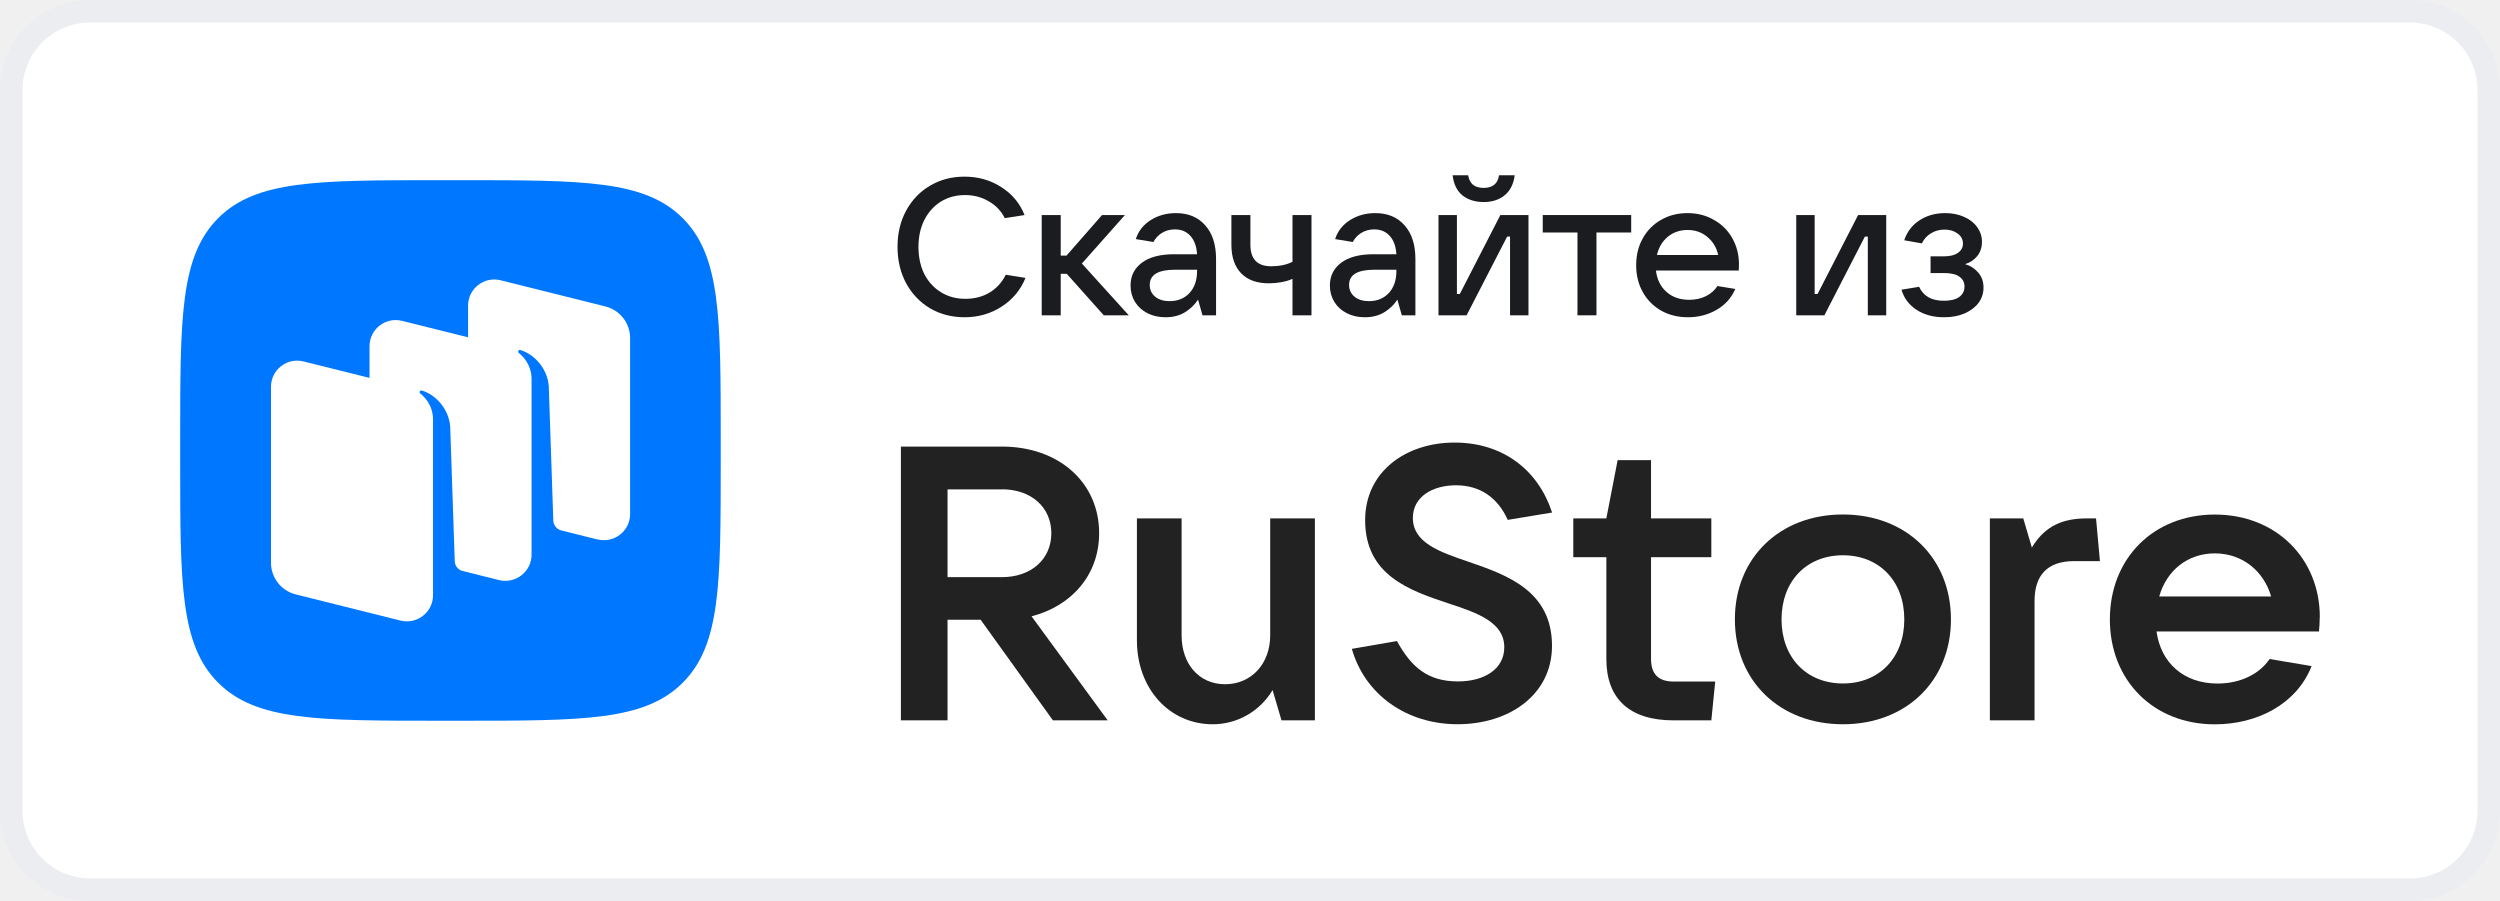
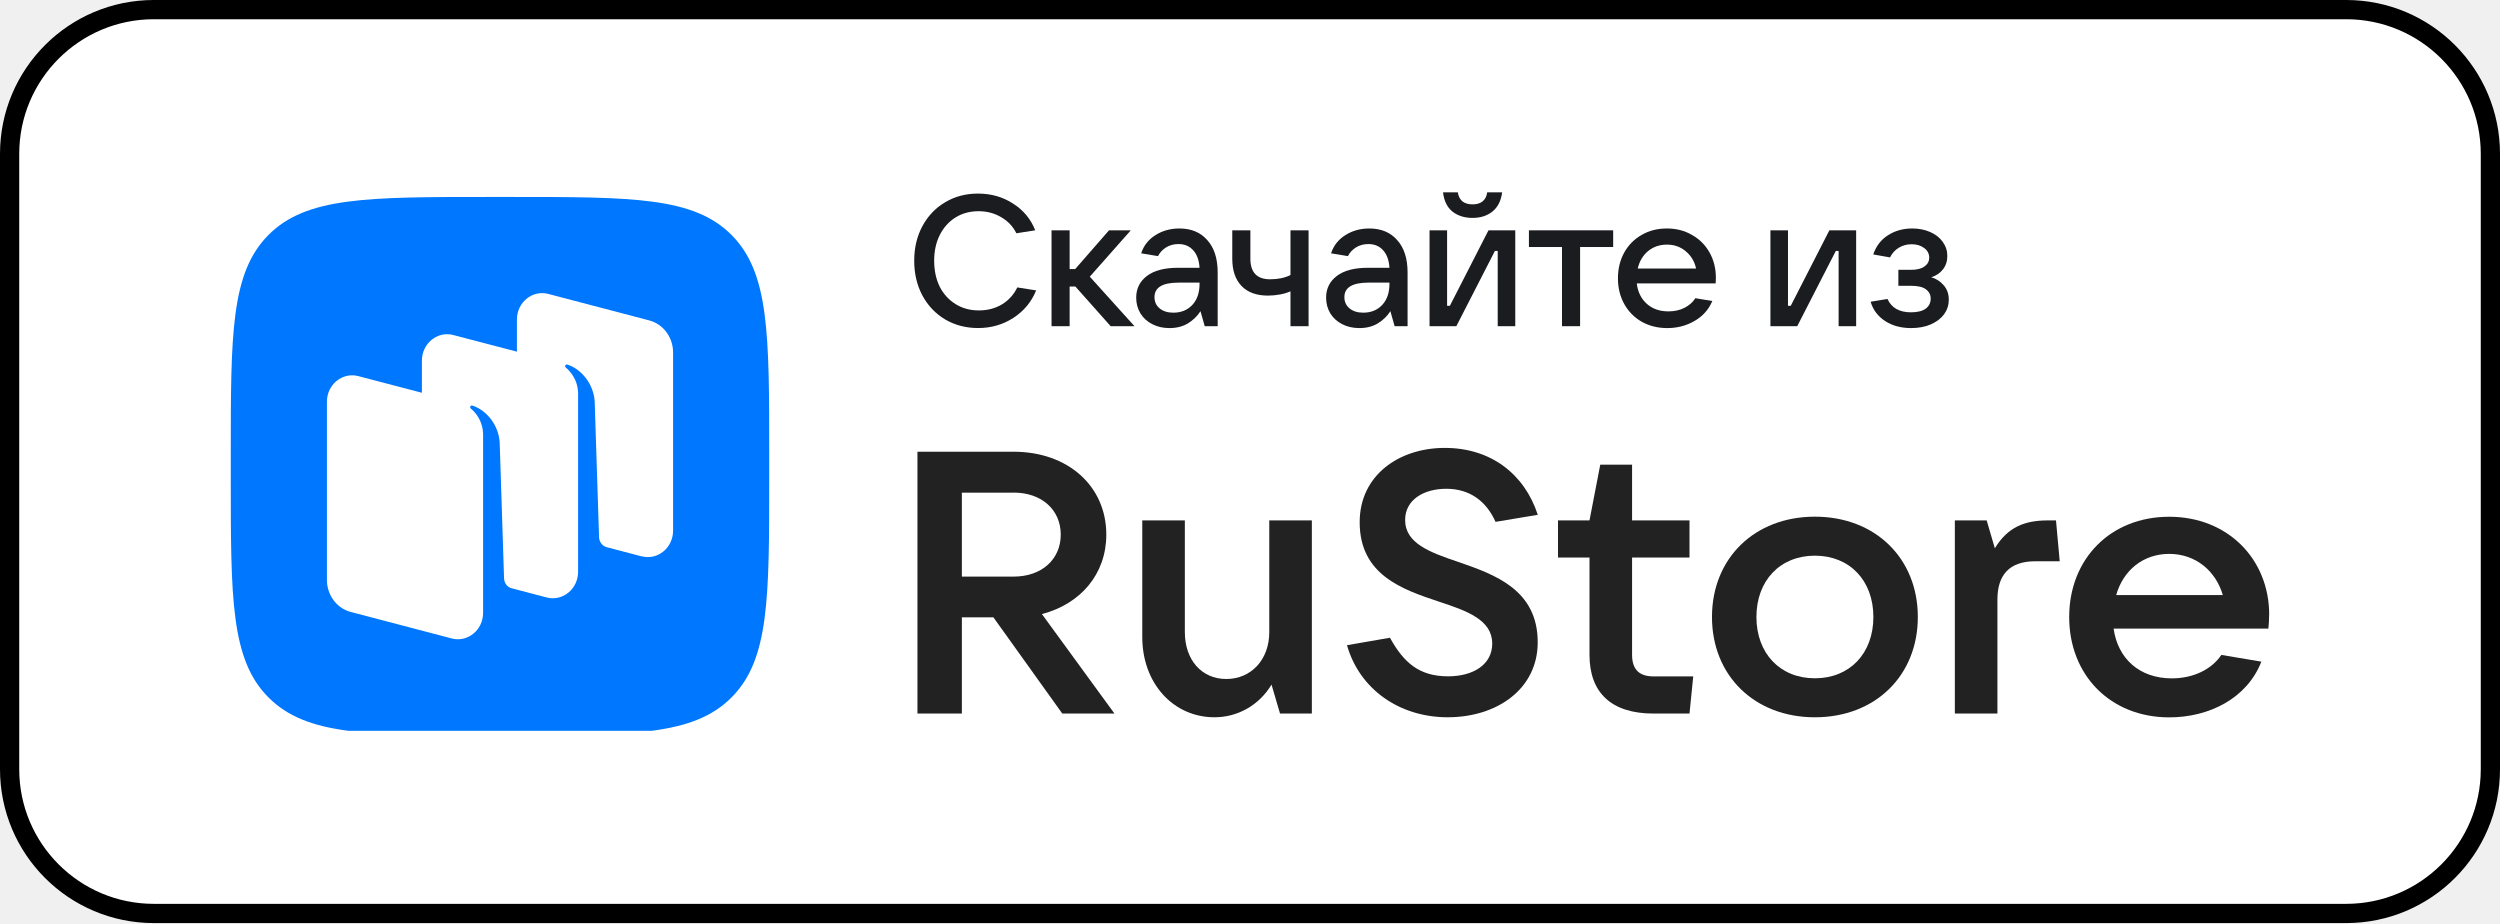
- <svg xmlns="http://www.w3.org/2000/svg" width="111" height="40" viewBox="0 0 111 40" fill="none">
-   <g clip-path="url(#clip0_9015_7790)">
-     <rect x="0.5" y="0.5" width="110" height="39" rx="3.5" fill="white" stroke="#EBEDF0" />
-     <path d="M45.798 27.365C47.608 26.898 48.802 25.501 48.802 23.675C48.802 21.416 47.006 19.828 44.487 19.828H40V31.984H42.071V27.515H43.539L46.75 31.984H49.182L45.798 27.361V27.365ZM44.487 21.725C45.783 21.725 46.679 22.52 46.679 23.675C46.679 24.831 45.783 25.625 44.487 25.625H42.071V21.729H44.487V21.725Z" fill="#222222" />
-     <path d="M53.845 32.157C54.933 32.157 55.934 31.588 56.503 30.64L56.898 31.983H58.381V23.016H56.397V28.207C56.397 29.484 55.55 30.38 54.394 30.38C53.239 30.38 52.463 29.484 52.463 28.207V23.016H50.479V28.43C50.479 30.587 51.928 32.157 53.845 32.157Z" fill="#222222" />
-     <path d="M64.715 32.156C67.012 32.156 68.909 30.846 68.909 28.674C68.909 26.242 66.925 25.534 65.216 24.947C63.887 24.499 62.731 24.085 62.731 22.997C62.731 22.048 63.612 21.547 64.648 21.547C65.736 21.547 66.511 22.116 66.944 23.083L68.913 22.756C68.292 20.858 66.722 19.65 64.58 19.65C62.438 19.65 60.612 20.926 60.612 23.098C60.612 25.549 62.596 26.219 64.305 26.788C65.615 27.217 66.79 27.631 66.79 28.738C66.79 29.706 65.909 30.255 64.734 30.255C63.386 30.255 62.664 29.619 62.024 28.463L60.021 28.809C60.608 30.861 62.472 32.156 64.715 32.156Z" fill="#222222" />
-     <path d="M74.308 30.26C73.634 30.26 73.306 29.932 73.306 29.258V24.741H75.983V23.016H73.306V20.43H71.823L71.322 23.016H69.854V24.741H71.322V29.258C71.322 31.016 72.339 31.984 74.308 31.984H75.983L76.156 30.26H74.308Z" fill="#222222" />
-     <path d="M81.826 32.157C84.638 32.157 86.622 30.226 86.622 27.5C86.622 24.774 84.638 22.843 81.826 22.843C79.013 22.843 77.029 24.774 77.029 27.5C77.029 30.226 79.013 32.157 81.826 32.157ZM81.826 30.346C80.203 30.346 79.1 29.19 79.1 27.5C79.1 25.81 80.203 24.654 81.826 24.654C83.448 24.654 84.551 25.81 84.551 27.5C84.551 29.19 83.448 30.346 81.826 30.346Z" fill="#222222" />
-     <path d="M90.334 31.983V26.69C90.334 25.553 90.888 24.913 92.096 24.913H93.237L93.064 23.016H92.683C91.629 23.016 90.82 23.31 90.214 24.311L89.833 23.016H88.35V31.983H90.334Z" fill="#222222" />
-     <path d="M103 27.398C103 24.811 101.069 22.846 98.339 22.846C95.61 22.846 93.678 24.796 93.678 27.503C93.678 30.21 95.61 32.16 98.339 32.16C100.203 32.16 101.965 31.279 102.635 29.574L100.771 29.261C100.338 29.901 99.51 30.349 98.46 30.349C96.943 30.349 95.941 29.419 95.749 28.038H102.962C102.981 27.849 102.996 27.642 102.996 27.398M98.335 24.57C99.578 24.57 100.512 25.365 100.839 26.483H95.87C96.197 25.327 97.131 24.57 98.339 24.57" fill="#222222" />
-     <path d="M9.688 30.314C11.376 32 14.09 32 19.521 32H20.479C25.91 32 28.624 32 30.312 30.314C32 28.628 32 25.912 32 20.48V19.52C32 14.088 32 11.372 30.312 9.686C28.624 8 25.906 8 20.479 8H19.521C14.09 8 11.372 8 9.688 9.686C8 11.376 8 14.092 8 19.52V20.48C8 25.912 8 28.628 9.688 30.314Z" fill="#0077FF" />
-     <path fill-rule="evenodd" clip-rule="evenodd" d="M26.528 23.953L24.908 23.548C24.713 23.492 24.575 23.316 24.567 23.114L24.365 17.145C24.305 16.355 23.721 15.726 23.107 15.542C23.073 15.531 23.036 15.542 23.017 15.576C22.995 15.606 23.006 15.647 23.032 15.669C23.182 15.785 23.601 16.168 23.601 16.827V24.631C23.601 25.384 22.886 25.938 22.153 25.755L20.506 25.343C20.322 25.279 20.195 25.11 20.191 24.912L19.989 18.944C19.929 18.153 19.346 17.524 18.732 17.34C18.698 17.329 18.661 17.34 18.642 17.374C18.619 17.404 18.631 17.445 18.657 17.468C18.806 17.584 19.226 17.966 19.226 18.625V25.129V26.429C19.226 27.182 18.515 27.737 17.781 27.553L13.132 26.392C12.485 26.231 12.032 25.65 12.032 24.987V17.172C12.032 16.419 12.743 15.864 13.476 16.048L16.407 16.778V15.37C16.407 14.617 17.118 14.062 17.852 14.246L20.783 14.976V13.568C20.783 12.815 21.494 12.26 22.228 12.444L26.876 13.605C27.524 13.766 27.977 14.347 27.977 15.01V22.825C27.977 23.578 27.266 24.133 26.532 23.949" fill="white" />
-     <path d="M42.829 14.086C42.261 14.086 41.75 13.954 41.297 13.69C40.843 13.42 40.487 13.047 40.229 12.571C39.976 12.094 39.85 11.557 39.85 10.96C39.85 10.364 39.976 9.83 40.229 9.359C40.487 8.882 40.84 8.512 41.288 8.248C41.742 7.978 42.252 7.843 42.821 7.843C43.435 7.843 43.98 7.998 44.457 8.308C44.939 8.613 45.283 9.026 45.49 9.548L44.612 9.686C44.451 9.365 44.213 9.115 43.897 8.937C43.587 8.753 43.237 8.661 42.847 8.661C42.445 8.661 42.086 8.759 41.77 8.954C41.46 9.149 41.216 9.422 41.038 9.772C40.866 10.117 40.78 10.513 40.78 10.96C40.78 11.414 40.866 11.816 41.038 12.166C41.216 12.51 41.463 12.78 41.779 12.975C42.095 13.171 42.456 13.268 42.864 13.268C43.266 13.268 43.621 13.176 43.931 12.993C44.247 12.803 44.488 12.539 44.655 12.2L45.533 12.338C45.315 12.872 44.962 13.297 44.474 13.613C43.986 13.928 43.438 14.086 42.829 14.086Z" fill="#1A1C20" />
-     <path d="M50.118 14H49.008L47.363 12.157H47.096V14H46.252V9.548H47.096V11.348H47.354L48.93 9.548H49.946L48.035 11.701L50.118 14Z" fill="#1A1C20" />
-     <path d="M52.211 9.462C52.762 9.462 53.196 9.643 53.511 10.005C53.833 10.361 53.993 10.86 53.993 11.503V14H53.391L53.193 13.303C53.049 13.526 52.857 13.713 52.616 13.862C52.375 14.011 52.085 14.086 51.746 14.086C51.448 14.086 51.181 14.026 50.945 13.905C50.71 13.785 50.526 13.618 50.394 13.406C50.262 13.188 50.196 12.944 50.196 12.674C50.196 12.255 50.363 11.919 50.696 11.667C51.029 11.414 51.511 11.288 52.142 11.288H53.15C53.127 10.938 53.029 10.668 52.857 10.478C52.685 10.283 52.455 10.185 52.168 10.185C51.95 10.185 51.758 10.237 51.591 10.341C51.425 10.444 51.298 10.579 51.212 10.745L50.429 10.616C50.544 10.26 50.764 9.979 51.092 9.772C51.419 9.566 51.792 9.462 52.211 9.462ZM51.927 13.371C52.289 13.371 52.581 13.254 52.805 13.018C53.035 12.777 53.15 12.447 53.15 12.028V11.976H52.168C51.422 11.976 51.049 12.2 51.049 12.648C51.049 12.866 51.129 13.041 51.29 13.173C51.45 13.305 51.663 13.371 51.927 13.371Z" fill="#1A1C20" />
-     <path d="M57.386 12.381C57.249 12.444 57.085 12.493 56.896 12.528C56.706 12.562 56.52 12.579 56.336 12.579C55.802 12.579 55.392 12.43 55.105 12.132C54.818 11.833 54.674 11.411 54.674 10.866V9.548H55.518V10.866C55.518 11.503 55.825 11.822 56.439 11.822C56.812 11.822 57.128 11.755 57.386 11.623V9.548H58.23V14H57.386V12.381Z" fill="#1A1C20" />
-     <path d="M61.062 9.462C61.612 9.462 62.046 9.643 62.362 10.005C62.683 10.361 62.844 10.86 62.844 11.503V14H62.241L62.043 13.303C61.9 13.526 61.707 13.713 61.466 13.862C61.225 14.011 60.935 14.086 60.596 14.086C60.298 14.086 60.031 14.026 59.796 13.905C59.56 13.785 59.377 13.618 59.245 13.406C59.113 13.188 59.047 12.944 59.047 12.674C59.047 12.255 59.213 11.919 59.546 11.667C59.879 11.414 60.361 11.288 60.993 11.288H62C61.977 10.938 61.88 10.668 61.707 10.478C61.535 10.283 61.305 10.185 61.018 10.185C60.8 10.185 60.608 10.237 60.441 10.341C60.275 10.444 60.149 10.579 60.063 10.745L59.279 10.616C59.394 10.26 59.615 9.979 59.942 9.772C60.269 9.566 60.642 9.462 61.062 9.462ZM60.777 13.371C61.139 13.371 61.432 13.254 61.656 13.018C61.885 12.777 62 12.447 62 12.028V11.976H61.018C60.272 11.976 59.899 12.2 59.899 12.648C59.899 12.866 59.979 13.041 60.14 13.173C60.301 13.305 60.513 13.371 60.777 13.371Z" fill="#1A1C20" />
-     <path d="M65.117 14H63.869V9.548H64.687V13.053H64.816L66.616 9.548H67.864V14H67.046V10.504H66.917L65.117 14ZM65.875 8.971C65.502 8.971 65.189 8.874 64.936 8.679C64.69 8.478 64.543 8.179 64.497 7.783H65.186C65.215 7.967 65.287 8.108 65.401 8.205C65.522 8.297 65.68 8.343 65.875 8.343C66.07 8.343 66.225 8.297 66.34 8.205C66.461 8.108 66.532 7.967 66.555 7.783H67.253C67.201 8.179 67.049 8.478 66.796 8.679C66.55 8.874 66.243 8.971 65.875 8.971Z" fill="#1A1C20" />
-     <path d="M70.883 14H70.04V10.323H68.498V9.548H72.425V10.323H70.883V14Z" fill="#1A1C20" />
-     <path d="M77.21 11.744C77.21 11.859 77.207 11.948 77.201 12.011H73.524C73.57 12.407 73.725 12.723 73.989 12.958C74.253 13.194 74.589 13.311 74.997 13.311C75.278 13.311 75.528 13.257 75.746 13.148C75.969 13.033 76.139 12.883 76.254 12.7L77.046 12.829C76.874 13.231 76.595 13.541 76.211 13.759C75.832 13.977 75.41 14.086 74.945 14.086C74.503 14.086 74.107 13.989 73.757 13.793C73.406 13.592 73.134 13.317 72.939 12.967C72.743 12.617 72.646 12.22 72.646 11.778C72.646 11.331 72.743 10.932 72.939 10.582C73.134 10.232 73.404 9.959 73.748 9.764C74.092 9.563 74.486 9.462 74.928 9.462C75.364 9.462 75.754 9.563 76.099 9.764C76.449 9.959 76.722 10.232 76.917 10.582C77.112 10.926 77.21 11.313 77.21 11.744ZM74.928 10.211C74.589 10.211 74.296 10.312 74.049 10.513C73.808 10.714 73.648 10.983 73.567 11.322H76.288C76.213 10.989 76.053 10.722 75.806 10.521C75.565 10.315 75.272 10.211 74.928 10.211Z" fill="#1A1C20" />
-     <path d="M81.002 14H79.753V9.548H80.571V13.053H80.7L82.5 9.548H83.749V14H82.931V10.504H82.801L81.002 14Z" fill="#1A1C20" />
-     <path d="M87.25 11.727C87.486 11.796 87.681 11.922 87.836 12.106C87.991 12.284 88.068 12.505 88.068 12.769C88.068 13.015 87.996 13.239 87.853 13.44C87.709 13.636 87.503 13.793 87.233 13.914C86.969 14.029 86.662 14.086 86.312 14.086C85.841 14.086 85.436 13.977 85.097 13.759C84.759 13.535 84.535 13.237 84.426 12.863L85.209 12.734C85.399 13.148 85.763 13.354 86.303 13.354C86.601 13.354 86.828 13.3 86.983 13.191C87.144 13.076 87.224 12.918 87.224 12.717C87.224 12.539 87.15 12.396 87 12.287C86.857 12.178 86.624 12.123 86.303 12.123H85.717V11.382H86.303C86.579 11.382 86.788 11.331 86.931 11.227C87.081 11.124 87.155 10.986 87.155 10.814C87.155 10.63 87.075 10.481 86.914 10.366C86.759 10.252 86.567 10.194 86.337 10.194C86.114 10.194 85.913 10.249 85.735 10.358C85.557 10.467 85.422 10.616 85.33 10.806L84.546 10.668C84.678 10.283 84.905 9.988 85.227 9.781C85.554 9.568 85.933 9.462 86.363 9.462C86.673 9.462 86.952 9.517 87.198 9.626C87.451 9.735 87.646 9.887 87.784 10.082C87.927 10.277 87.999 10.495 87.999 10.737C87.999 10.983 87.93 11.193 87.793 11.365C87.655 11.537 87.474 11.658 87.25 11.727Z" fill="#1A1C20" />
+ <svg xmlns="http://www.w3.org/2000/svg" width="130" height="48" viewBox="0 0 130 48" fill="none">
+   <rect x="0.5" y="0.5" width="129" height="47" rx="7.5" fill="white" />
+   <rect x="0.5" y="0.5" width="129" height="47" rx="7.5" stroke="black" />
+   <g clip-path="url(#clip0_161_11192)">
+     <path d="M54.176 31.932C56.197 31.409 57.528 29.844 57.528 27.799C57.528 25.27 55.524 23.49 52.714 23.49H47.707V37.105H50.017V32.1H51.656L55.239 37.105H57.952L54.176 31.927V31.932ZM52.714 25.615C54.159 25.615 55.159 26.505 55.159 27.799C55.159 29.094 54.159 29.983 52.714 29.983H50.017V25.62H52.714V25.615Z" fill="#222222" />
+     <path d="M63.154 37.298C64.368 37.298 65.485 36.661 66.119 35.599L66.561 37.104H68.216V27.061H66.002V32.875C66.002 34.304 65.057 35.308 63.767 35.308C62.477 35.308 61.612 34.304 61.612 32.875V27.061H59.398V33.124C59.398 35.54 61.016 37.298 63.154 37.298Z" fill="#222222" />
+     <path d="M75.281 37.298C77.844 37.298 79.961 35.831 79.961 33.398C79.961 30.674 77.747 29.881 75.84 29.224C74.357 28.722 73.067 28.258 73.067 27.039C73.067 25.977 74.05 25.416 75.206 25.416C76.419 25.416 77.285 26.053 77.768 27.136L79.965 26.77C79.272 24.645 77.52 23.291 75.13 23.291C72.74 23.291 70.703 24.72 70.703 27.153C70.703 29.898 72.916 30.649 74.823 31.285C76.285 31.766 77.596 32.23 77.596 33.47C77.596 34.553 76.613 35.169 75.302 35.169C73.798 35.169 72.992 34.456 72.278 33.162L70.043 33.55C70.698 35.848 72.778 37.298 75.281 37.298Z" fill="#222222" />
+     <path d="M85.985 35.173C85.233 35.173 84.868 34.806 84.868 34.052V28.992H87.854V27.061H84.868V24.164H83.213L82.654 27.061H81.016V28.992H82.654V34.052C82.654 36.021 83.788 37.105 85.985 37.105H87.854L88.048 35.173H85.985Z" fill="#222222" />
+     <path d="M94.375 37.299C97.513 37.299 99.727 35.136 99.727 32.083C99.727 29.03 97.513 26.867 94.375 26.867C91.237 26.867 89.023 29.03 89.023 32.083C89.023 35.136 91.237 37.299 94.375 37.299ZM94.375 35.271C92.565 35.271 91.334 33.976 91.334 32.083C91.334 30.19 92.565 28.895 94.375 28.895C96.186 28.895 97.416 30.19 97.416 32.083C97.416 33.976 96.186 35.271 94.375 35.271Z" fill="#222222" />
+     <path d="M103.866 37.104V31.176C103.866 29.902 104.484 29.186 105.832 29.186H107.105L106.912 27.061H106.487C105.311 27.061 104.408 27.39 103.732 28.511L103.307 27.061H101.652V37.104H103.866Z" fill="#222222" />
+     <path d="M117.998 31.969C117.998 29.072 115.844 26.871 112.798 26.871C109.753 26.871 107.598 29.055 107.598 32.087C107.598 35.118 109.753 37.303 112.798 37.303C114.878 37.303 116.844 36.316 117.591 34.406L115.511 34.056C115.028 34.773 114.104 35.275 112.932 35.275C111.24 35.275 110.122 34.233 109.908 32.686H117.956C117.977 32.475 117.994 32.243 117.994 31.969M112.794 28.802C114.18 28.802 115.222 29.692 115.587 30.944H110.042C110.408 29.65 111.45 28.802 112.798 28.802" fill="#222222" />
+     <path d="M13.969 36.275C15.939 38.242 19.105 38.242 25.441 38.242H26.559C32.895 38.242 36.061 38.242 38.031 36.275C40 34.308 40 31.14 40 24.802V23.683C40 17.345 40 14.176 38.031 12.209C36.061 10.242 32.891 10.242 26.559 10.242H25.441C19.105 10.242 15.934 10.242 13.969 12.209C12 14.18 12 17.349 12 23.683V24.802C12 31.14 12 34.308 13.969 36.275Z" fill="#0077FF" />
+     <path fill-rule="evenodd" clip-rule="evenodd" d="M33.365 28.931L31.535 28.451C31.316 28.385 31.159 28.176 31.151 27.936L30.923 20.859C30.855 19.922 30.196 19.176 29.503 18.958C29.465 18.945 29.423 18.958 29.401 18.998C29.376 19.034 29.389 19.082 29.418 19.109C29.587 19.247 30.061 19.7 30.061 20.482V29.735C30.061 30.628 29.254 31.286 28.425 31.068L26.566 30.579C26.359 30.504 26.216 30.304 26.211 30.068L25.983 22.992C25.916 22.054 25.256 21.308 24.564 21.09C24.525 21.077 24.483 21.09 24.462 21.13C24.437 21.166 24.449 21.215 24.479 21.241C24.648 21.379 25.121 21.832 25.121 22.614V30.326V31.868C25.121 32.761 24.318 33.418 23.49 33.2L18.242 31.823C17.511 31.632 17 30.944 17 30.157V20.89C17 19.997 17.803 19.34 18.631 19.558L21.939 20.424V18.754C21.939 17.861 22.742 17.203 23.57 17.421L26.879 18.287V16.617C26.879 15.724 27.682 15.066 28.51 15.284L33.758 16.661C34.489 16.852 35 17.541 35 18.327V27.594C35 28.487 34.197 29.144 33.369 28.927" fill="white" />
+     <path d="M50.863 17.058C50.229 17.058 49.659 16.91 49.153 16.614C48.647 16.312 48.25 15.895 47.962 15.361C47.68 14.827 47.539 14.226 47.539 13.557C47.539 12.889 47.68 12.291 47.962 11.764C48.25 11.23 48.644 10.815 49.144 10.52C49.65 10.217 50.219 10.066 50.854 10.066C51.539 10.066 52.148 10.24 52.679 10.587C53.217 10.928 53.602 11.391 53.832 11.976L52.852 12.13C52.673 11.77 52.407 11.491 52.055 11.291C51.709 11.085 51.318 10.983 50.883 10.983C50.434 10.983 50.034 11.092 49.682 11.31C49.336 11.529 49.063 11.834 48.865 12.227C48.673 12.612 48.577 13.056 48.577 13.557C48.577 14.065 48.673 14.515 48.865 14.908C49.063 15.293 49.339 15.595 49.691 15.814C50.044 16.033 50.447 16.142 50.902 16.142C51.35 16.142 51.747 16.039 52.093 15.833C52.445 15.621 52.714 15.325 52.9 14.946L53.88 15.101C53.637 15.698 53.243 16.174 52.698 16.528C52.154 16.881 51.542 17.058 50.863 17.058Z" fill="#1A1C20" />
+     <path d="M58.993 16.962H57.754L55.919 14.899H55.621V16.962H54.68V11.977H55.621V13.992H55.909L57.668 11.977H58.801L56.669 14.387L58.993 16.962Z" fill="#1A1C20" />
+     <path d="M61.33 11.881C61.945 11.881 62.429 12.083 62.781 12.488C63.14 12.887 63.319 13.446 63.319 14.166V16.963H62.646L62.425 16.182C62.265 16.433 62.051 16.642 61.782 16.809C61.513 16.976 61.189 17.06 60.811 17.06C60.478 17.06 60.181 16.992 59.918 16.857C59.655 16.722 59.45 16.536 59.303 16.298C59.156 16.053 59.082 15.78 59.082 15.478C59.082 15.009 59.268 14.633 59.639 14.35C60.011 14.067 60.549 13.925 61.253 13.925H62.377C62.352 13.533 62.243 13.231 62.051 13.019C61.859 12.8 61.602 12.691 61.282 12.691C61.039 12.691 60.824 12.749 60.638 12.864C60.453 12.98 60.312 13.131 60.216 13.318L59.342 13.173C59.469 12.775 59.716 12.46 60.081 12.228C60.446 11.997 60.863 11.881 61.33 11.881ZM61.013 16.259C61.417 16.259 61.743 16.127 61.993 15.864C62.249 15.594 62.377 15.224 62.377 14.755V14.697H61.282C60.45 14.697 60.033 14.948 60.033 15.449C60.033 15.693 60.123 15.889 60.302 16.037C60.482 16.185 60.719 16.259 61.013 16.259Z" fill="#1A1C20" />
+     <path d="M67.105 15.149C66.951 15.22 66.768 15.275 66.557 15.313C66.346 15.352 66.137 15.371 65.933 15.371C65.337 15.371 64.879 15.204 64.559 14.87C64.238 14.535 64.078 14.063 64.078 13.452V11.977H65.02V13.452C65.02 14.166 65.362 14.523 66.048 14.523C66.464 14.523 66.816 14.448 67.105 14.301V11.977H68.046V16.962H67.105V15.149Z" fill="#1A1C20" />
+     <path d="M71.205 11.881C71.82 11.881 72.304 12.083 72.656 12.488C73.015 12.887 73.194 13.446 73.194 14.166V16.963H72.521L72.3 16.182C72.14 16.433 71.926 16.642 71.657 16.809C71.388 16.976 71.064 17.06 70.686 17.06C70.353 17.06 70.055 16.992 69.793 16.857C69.53 16.722 69.325 16.536 69.178 16.298C69.031 16.053 68.957 15.78 68.957 15.478C68.957 15.009 69.143 14.633 69.514 14.35C69.886 14.067 70.424 13.925 71.128 13.925H72.252C72.227 13.533 72.118 13.231 71.926 13.019C71.734 12.8 71.477 12.691 71.157 12.691C70.914 12.691 70.699 12.749 70.513 12.864C70.328 12.98 70.187 13.131 70.091 13.318L69.216 13.173C69.344 12.775 69.591 12.46 69.956 12.228C70.321 11.997 70.738 11.881 71.205 11.881ZM70.888 16.259C71.292 16.259 71.618 16.127 71.868 15.864C72.124 15.594 72.252 15.224 72.252 14.755V14.697H71.157C70.325 14.697 69.908 14.948 69.908 15.449C69.908 15.693 69.998 15.889 70.177 16.037C70.357 16.185 70.593 16.259 70.888 16.259Z" fill="#1A1C20" />
+     <path d="M75.729 16.963H74.336V11.977H75.249V15.902H75.393L77.401 11.977H78.794V16.963H77.881V13.047H77.737L75.729 16.963ZM76.575 11.331C76.158 11.331 75.809 11.222 75.527 11.003C75.252 10.778 75.088 10.444 75.037 10H75.806C75.838 10.206 75.918 10.363 76.046 10.473C76.181 10.575 76.357 10.627 76.575 10.627C76.792 10.627 76.965 10.575 77.093 10.473C77.228 10.363 77.308 10.206 77.334 10H78.112C78.054 10.444 77.884 10.778 77.603 11.003C77.327 11.222 76.984 11.331 76.575 11.331Z" fill="#1A1C20" />
+     <path d="M82.165 16.962H81.224V12.845H79.504V11.977H83.885V12.845H82.165V16.962Z" fill="#1A1C20" />
+     <path d="M89.225 14.437C89.225 14.565 89.222 14.665 89.215 14.735H85.113C85.164 15.179 85.337 15.533 85.632 15.796C85.926 16.06 86.301 16.192 86.756 16.192C87.07 16.192 87.348 16.131 87.591 16.008C87.841 15.88 88.03 15.713 88.158 15.507L89.042 15.652C88.85 16.102 88.539 16.449 88.11 16.693C87.688 16.938 87.217 17.06 86.698 17.06C86.205 17.06 85.763 16.95 85.372 16.732C84.981 16.507 84.677 16.198 84.459 15.806C84.242 15.414 84.133 14.97 84.133 14.475C84.133 13.974 84.242 13.527 84.459 13.134C84.677 12.742 84.978 12.437 85.362 12.218C85.747 11.993 86.186 11.881 86.679 11.881C87.165 11.881 87.601 11.993 87.985 12.218C88.376 12.437 88.68 12.742 88.898 13.134C89.116 13.52 89.225 13.954 89.225 14.437ZM86.679 12.72C86.301 12.72 85.974 12.832 85.699 13.057C85.43 13.283 85.251 13.585 85.161 13.964H88.197C88.114 13.591 87.934 13.292 87.659 13.067C87.39 12.836 87.063 12.72 86.679 12.72Z" fill="#1A1C20" />
+     <path d="M93.456 16.962H92.062V11.977H92.975V15.902H93.119L95.127 11.977H96.52V16.962H95.608V13.047H95.463L93.456 16.962Z" fill="#1A1C20" />
+     <path d="M100.425 14.417C100.687 14.494 100.905 14.636 101.078 14.841C101.251 15.041 101.337 15.288 101.337 15.584C101.337 15.861 101.257 16.111 101.097 16.336C100.937 16.555 100.707 16.732 100.406 16.867C100.111 16.995 99.768 17.06 99.378 17.06C98.852 17.06 98.401 16.938 98.023 16.693C97.645 16.442 97.395 16.108 97.273 15.69L98.148 15.546C98.359 16.008 98.766 16.24 99.368 16.24C99.701 16.24 99.954 16.179 100.127 16.057C100.306 15.928 100.396 15.751 100.396 15.526C100.396 15.327 100.313 15.166 100.146 15.044C99.986 14.922 99.727 14.861 99.368 14.861H98.715V14.031H99.368C99.675 14.031 99.909 13.974 100.069 13.858C100.236 13.742 100.319 13.588 100.319 13.395C100.319 13.189 100.229 13.022 100.05 12.893C99.877 12.765 99.663 12.701 99.406 12.701C99.157 12.701 98.932 12.762 98.734 12.884C98.535 13.006 98.385 13.173 98.282 13.385L97.408 13.231C97.555 12.8 97.808 12.469 98.167 12.238C98.532 12 98.955 11.881 99.435 11.881C99.781 11.881 100.092 11.942 100.367 12.064C100.649 12.186 100.867 12.357 101.02 12.575C101.181 12.794 101.261 13.038 101.261 13.308C101.261 13.585 101.184 13.819 101.03 14.012C100.876 14.205 100.675 14.34 100.425 14.417Z" fill="#1A1C20" />
  </g>
  <defs>
-     <clipPath id="clip0_9015_7790">
-       <rect width="111" height="40" fill="white" />
+     <clipPath id="clip0_161_11192">
+       <rect width="106" height="28" fill="white" transform="translate(12 10)" />
    </clipPath>
  </defs>
</svg>
